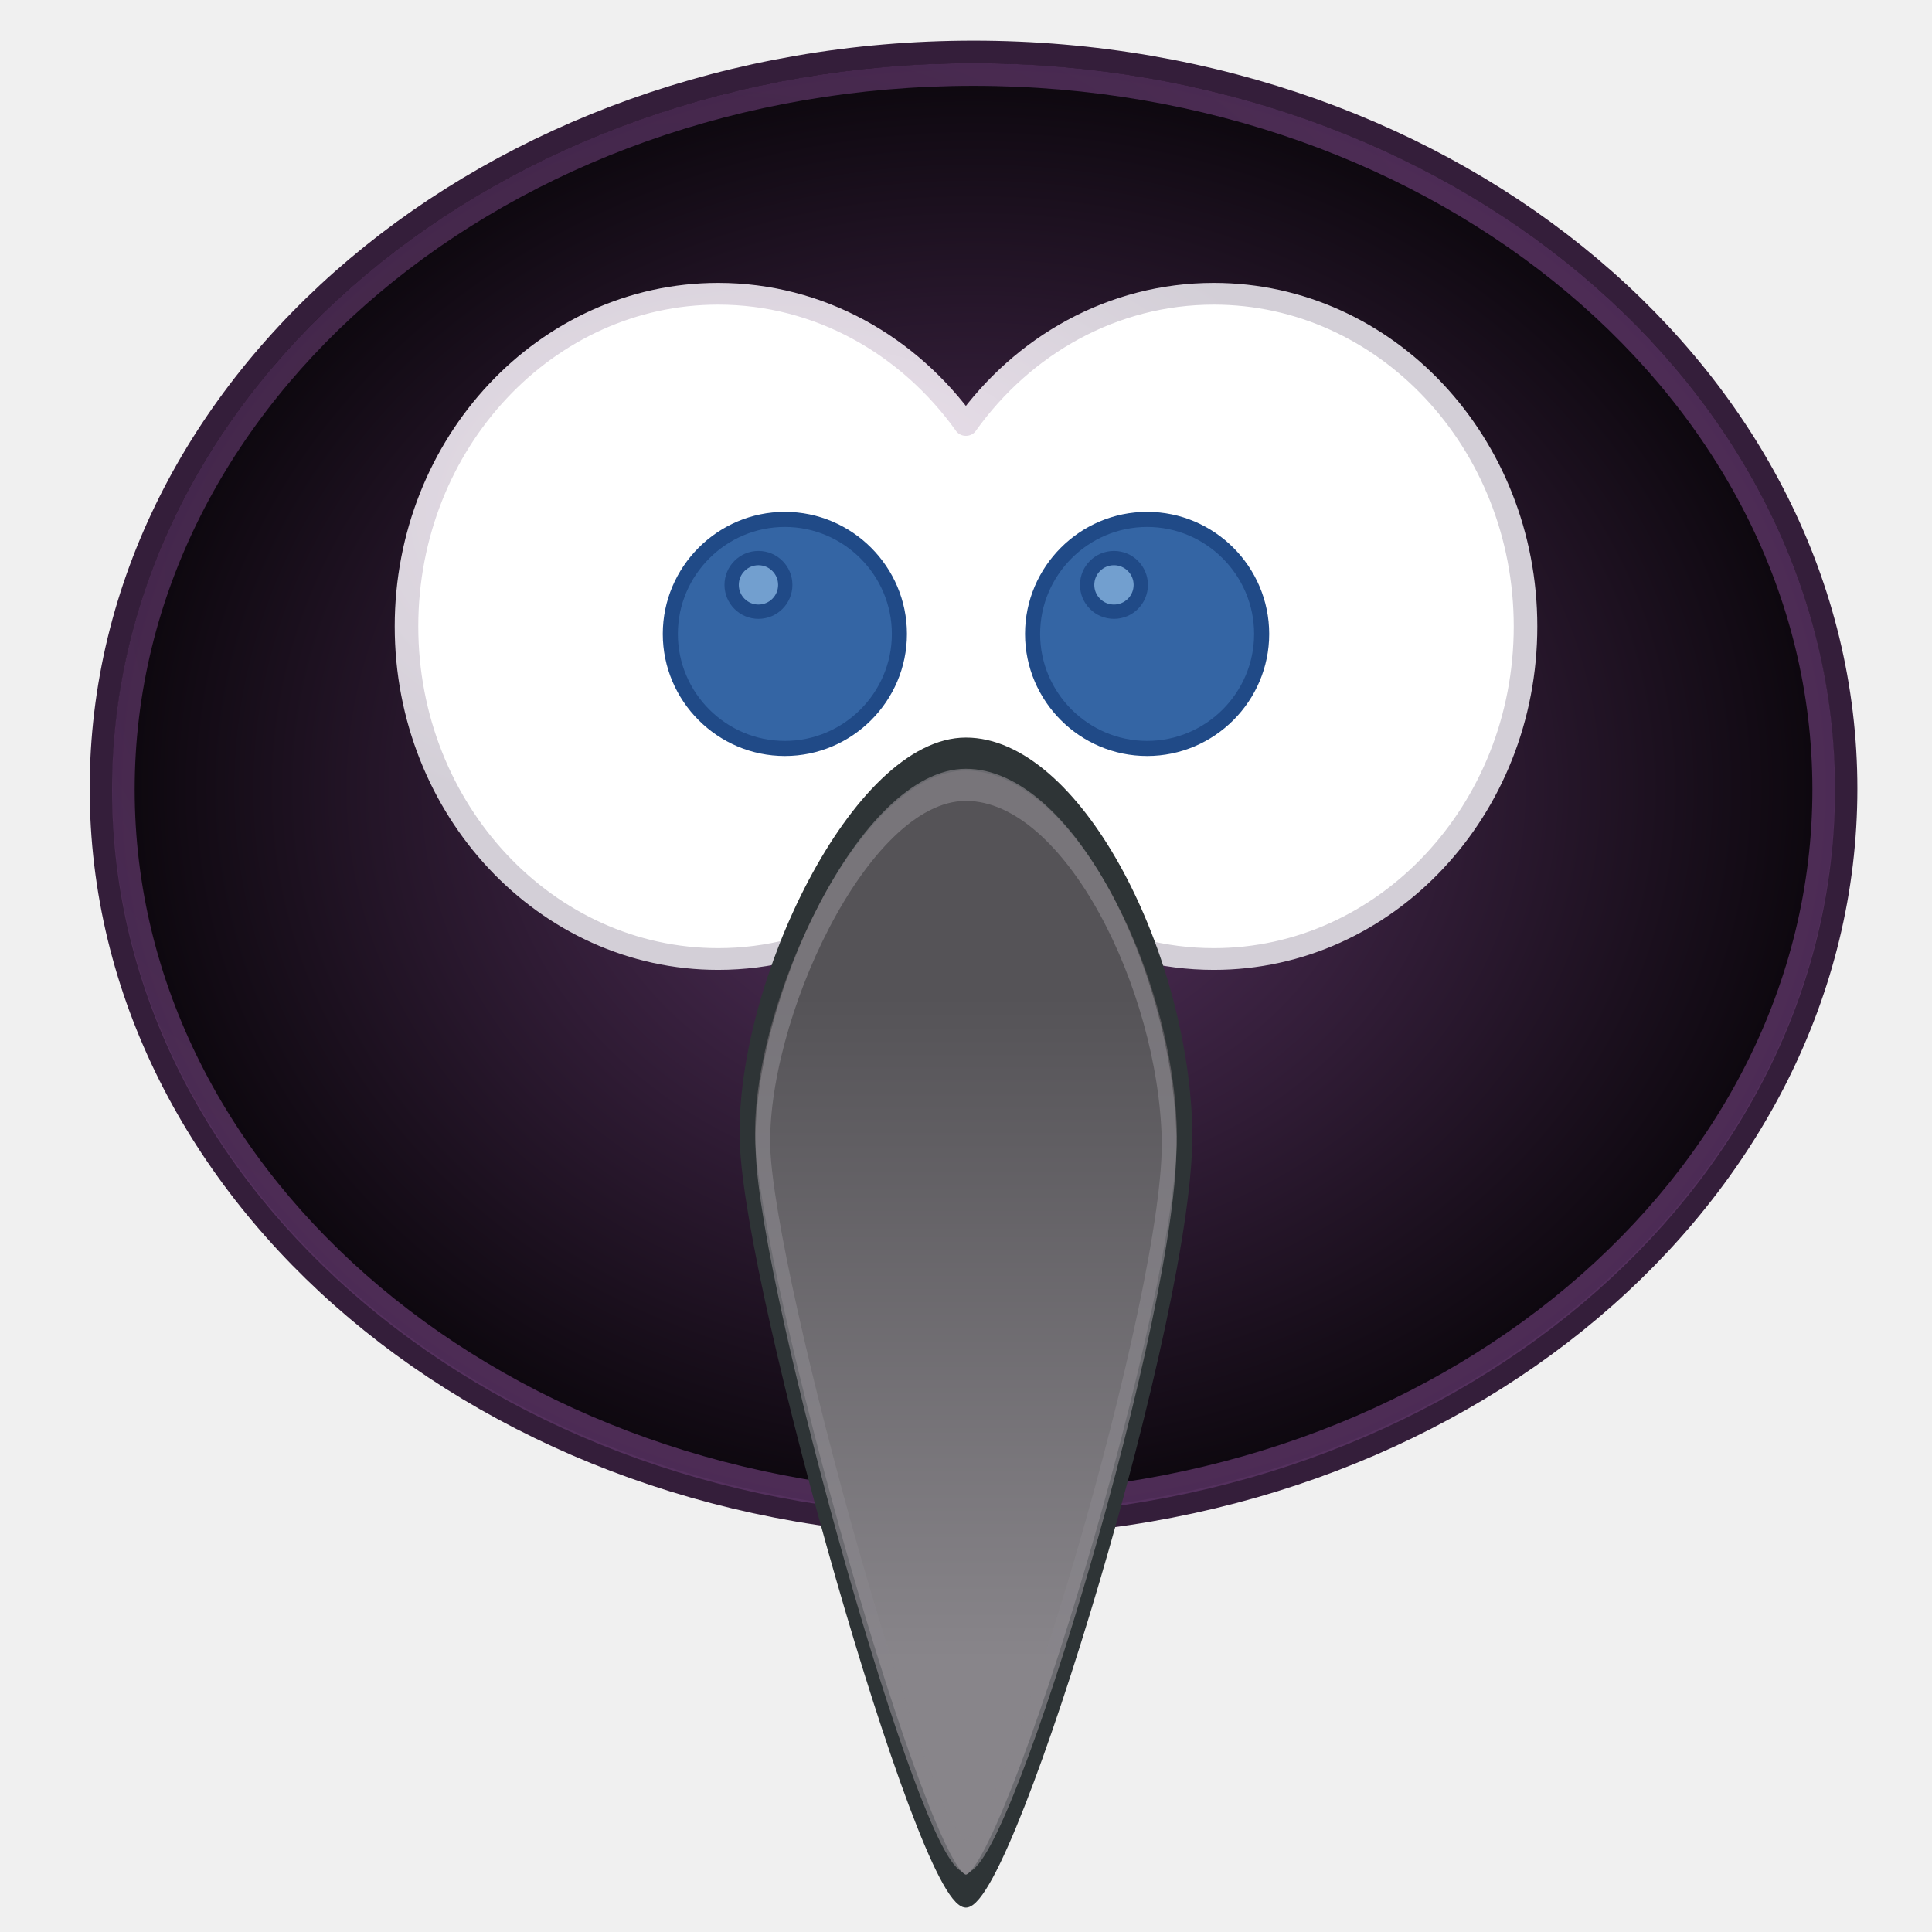
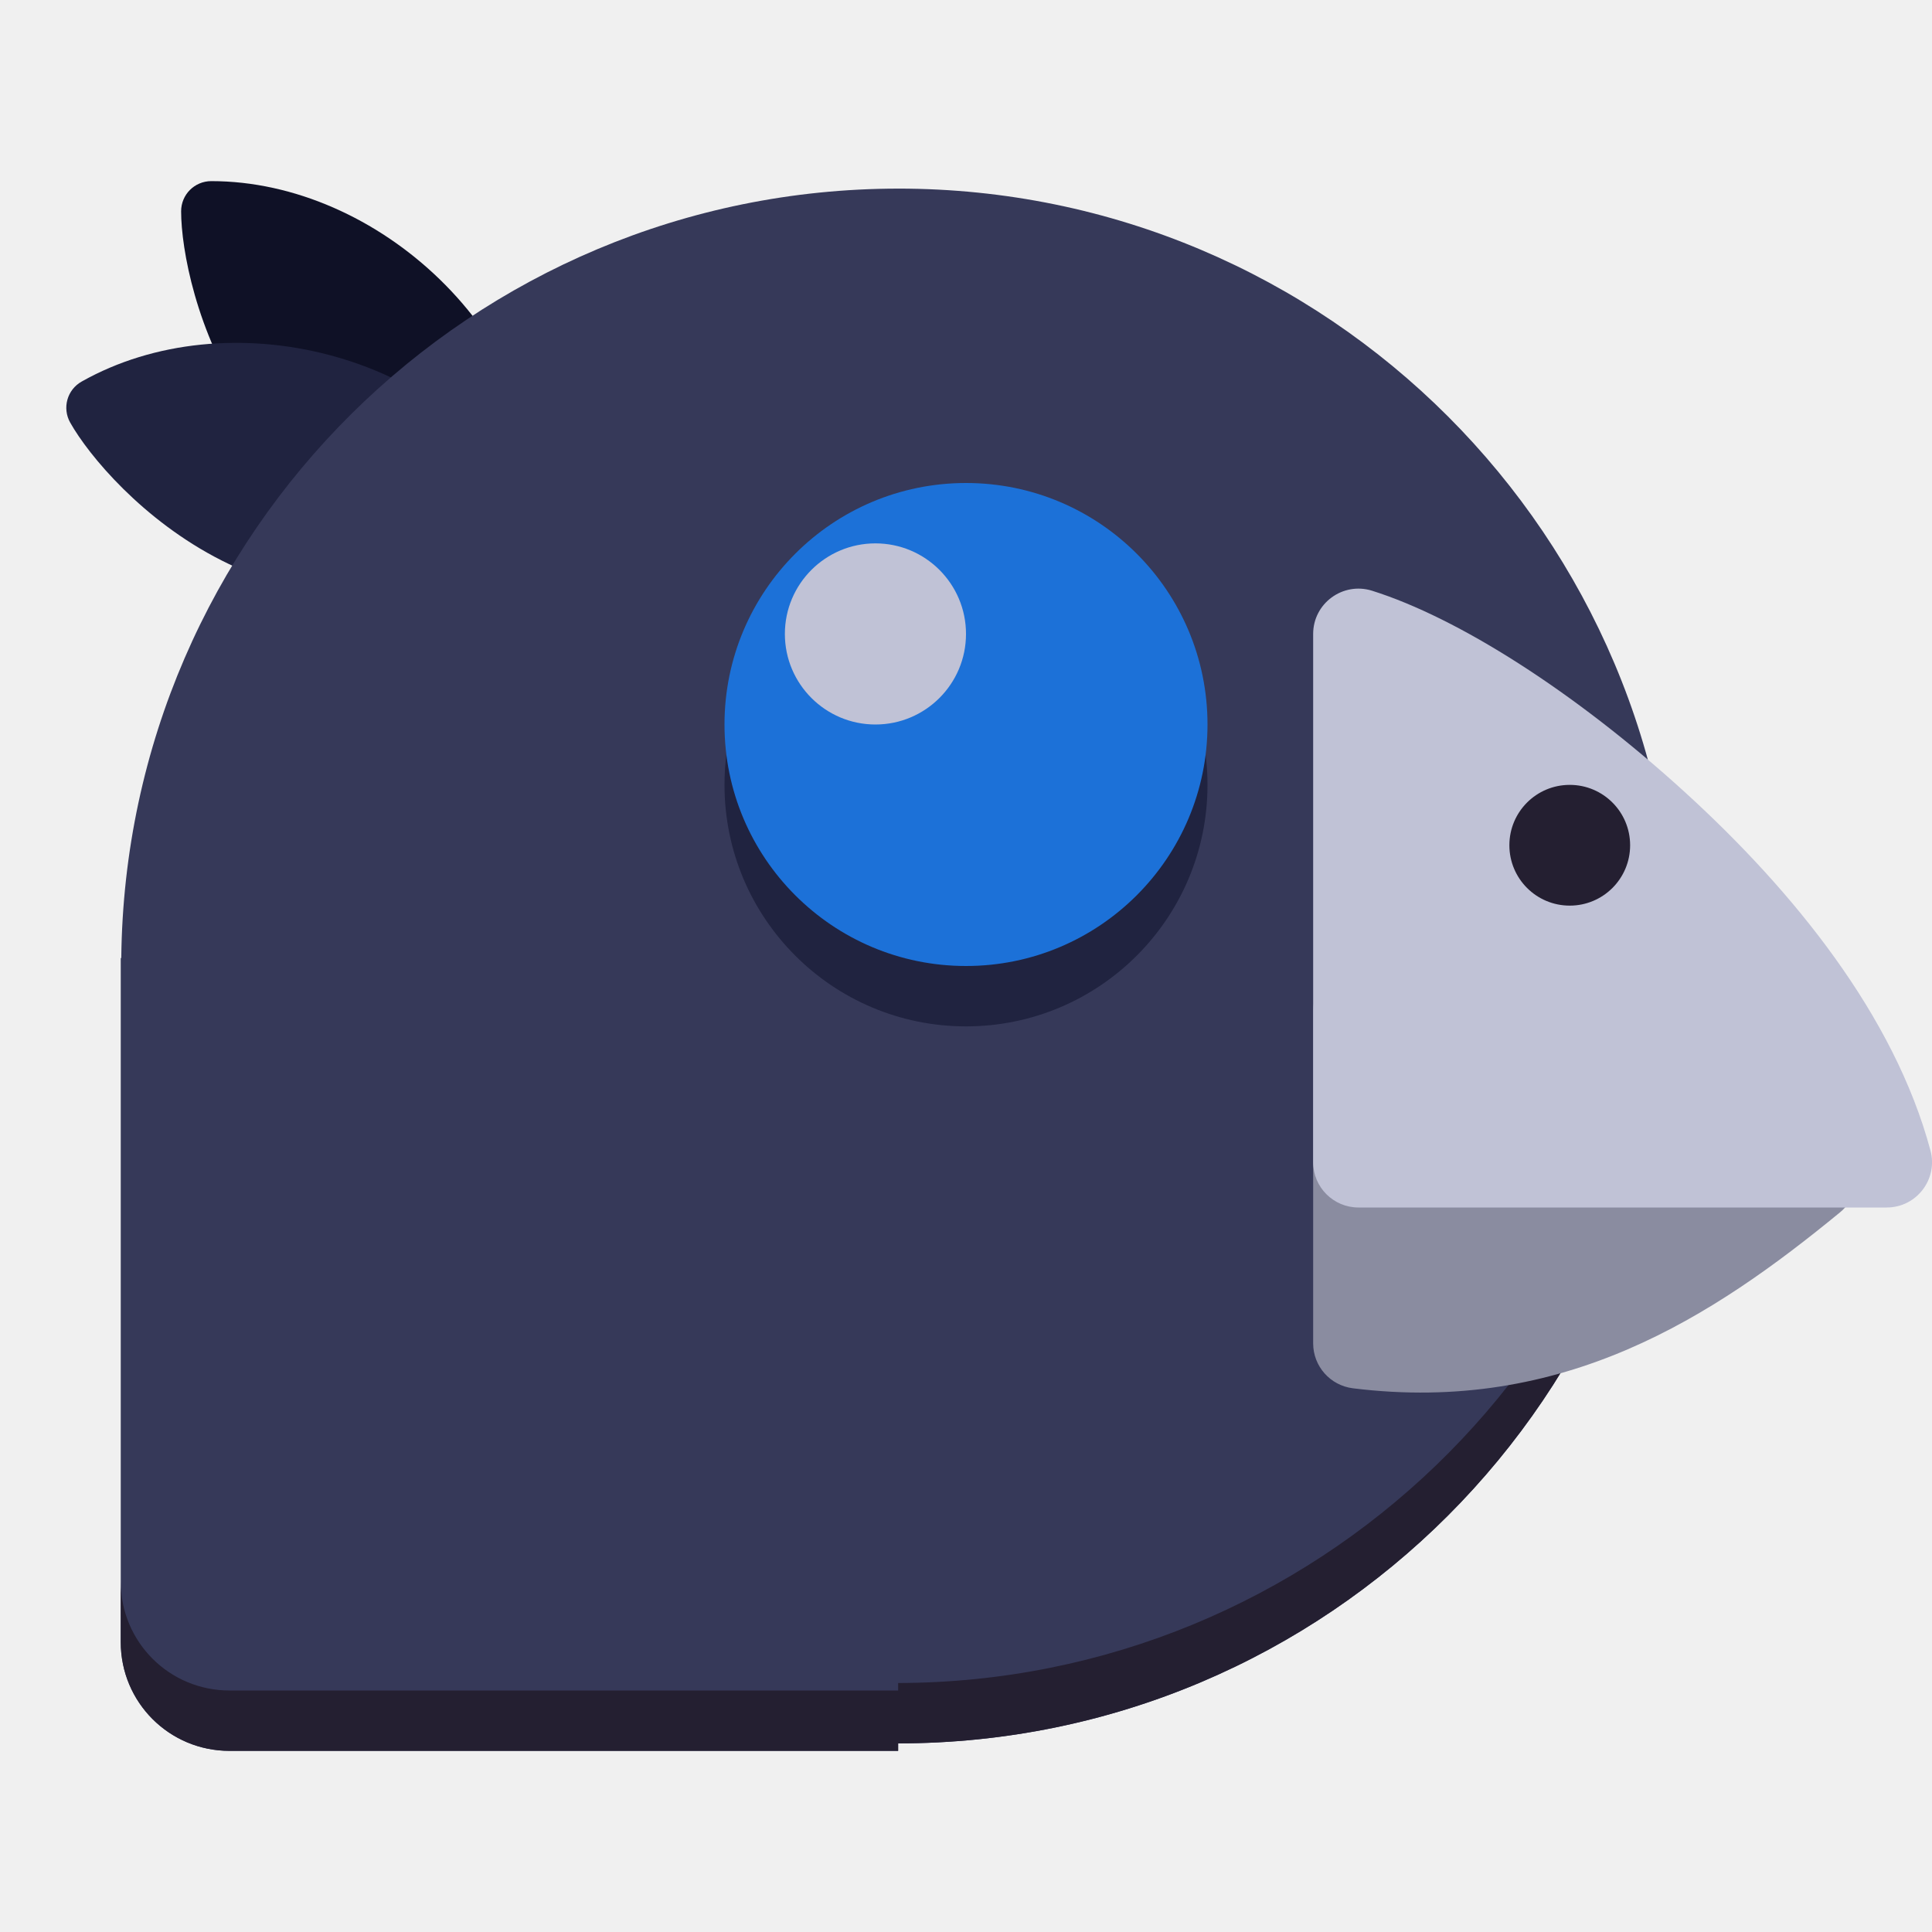
- <svg xmlns="http://www.w3.org/2000/svg" xmlns:xlink="http://www.w3.org/1999/xlink" width="512" height="512" viewBox="0 0 135.467 135.467" version="1.1" id="svg1301">
-   <defs id="defs1295">
-     <linearGradient id="linearGradient2057">
-       <stop style="stop-color:#46284d;stop-opacity:1" offset="0" id="stop2053" />
-       <stop style="stop-color:#5c3566;stop-opacity:1" offset="1" id="stop2055" />
-     </linearGradient>
-     <linearGradient id="linearGradient2049">
-       <stop style="stop-color:#eee2ee;stop-opacity:1" offset="0" id="stop2045" />
-       <stop style="stop-color:#d3cfd7;stop-opacity:1" offset="1" id="stop2047" />
-     </linearGradient>
-     <linearGradient id="linearGradient2023">
-       <stop style="stop-color:#5c3566;stop-opacity:1" offset="0" id="stop2019" />
-       <stop style="stop-color:#0a060b;stop-opacity:1" offset="1" id="stop2021" />
-     </linearGradient>
-     <linearGradient xlink:href="#linearGradient5954" id="linearGradient6270" gradientUnits="userSpaceOnUse" x1="194.684" y1="105.439" x2="194.684" y2="132.012" />
-     <linearGradient id="linearGradient5954">
-       <stop style="stop-color:#555357;stop-opacity:1" offset="0" id="stop5956" />
-       <stop style="stop-color:#88858a;stop-opacity:1" offset="1" id="stop5958" />
-     </linearGradient>
-     <linearGradient xlink:href="#linearGradient5954" id="linearGradient1993" gradientUnits="userSpaceOnUse" x1="194.482" y1="105.051" x2="194.482" y2="132.106" />
-     <radialGradient xlink:href="#linearGradient2023" id="radialGradient2027" cx="68.07" cy="228.863" fx="68.07" fy="228.863" r="61.383" gradientTransform="matrix(1.004528,0,0,0.8480834,-0.1158457,22.73622)" gradientUnits="userSpaceOnUse" />
-     <radialGradient xlink:href="#linearGradient2049" id="radialGradient2051" cx="-199.884" cy="751.411" fx="-199.884" fy="751.411" r="142.83" gradientTransform="matrix(1,0,0,0.6506508,0,279.0802)" gradientUnits="userSpaceOnUse" />
-     <radialGradient xlink:href="#linearGradient2057" id="radialGradient2061" cx="48.683" cy="210.217" fx="48.683" fy="210.217" r="60.325" gradientUnits="userSpaceOnUse" gradientTransform="matrix(1.001069,0,0,0.8419914,-0.07299608,24.30305)" />
-     <radialGradient xlink:href="#linearGradient2049" id="radialGradient2214" gradientUnits="userSpaceOnUse" gradientTransform="matrix(1,0,0,0.6506508,0,279.0802)" cx="-204.979" cy="751.574" fx="-204.979" fy="751.574" r="142.83" />
-   </defs>
-   <g id="layer1" transform="translate(0,-161.5333)">
-     <ellipse style="opacity:1;fill:url(#radialGradient2027);fill-opacity:1;fill-rule:evenodd;stroke:#341e3a;stroke-width:1.588;stroke-linecap:butt;stroke-linejoin:round;stroke-miterlimit:4;stroke-dasharray:none;stroke-dashoffset:0;stroke-opacity:1" id="path2016" cx="68.262" cy="216.831" rx="61.179" ry="51.654" />
-     <g id="g6326" clip-path="none" transform="matrix(0.2796413,0,0,0.258007,112.3538,-0.656622)" style="stroke:url(#radialGradient2051);stroke-width:3.601;stroke-miterlimit:4;stroke-dasharray:none">
-       <path id="path2387_1_" style="fill:#ffffff;fill-opacity:1;stroke:url(#radialGradient2214);stroke-width:5.91;stroke-linecap:round;stroke-linejoin:round;stroke-miterlimit:4;stroke-dasharray:none;stroke-opacity:1" d="m -221.696,708.462 c -43.129,0 -78.155,40.498 -78.155,90.397 0,49.899 35.026,90.394 78.155,90.394 25.342,0 47.831,-13.999 62.107,-35.661 14.276,21.678 36.814,35.661 62.17,35.661 43.124,0 78.153,-40.498 78.153,-90.394 0,-49.902 -35.029,-90.397 -78.153,-90.397 -25.353,0 -47.894,13.988 -62.17,35.664 -14.276,-21.656 -36.77,-35.664 -62.107,-35.664 z" />
-     </g>
-     <ellipse cy="216.898" cx="68.262" id="circle2039" style="opacity:0.797;fill:none;fill-opacity:1;fill-rule:evenodd;stroke:url(#radialGradient2061);stroke-width:1.586;stroke-linecap:butt;stroke-linejoin:round;stroke-miterlimit:4;stroke-dasharray:none;stroke-dashoffset:0;stroke-opacity:1" rx="59.612" ry="50.139" />
-     <g transform="matrix(0.8094855,0,0,1.723037,-89.70348,50.35245)" id="g4231" style="stroke:#2e3436;stroke-width:1.344;stroke-miterlimit:4;stroke-dasharray:none;stroke-opacity:1">
-       <g id="g319" style="fill:url(#linearGradient6270);fill-opacity:1;stroke:#2e3436;stroke-width:1.344;stroke-miterlimit:4;stroke-dasharray:none;stroke-opacity:1">
-         <linearGradient x1="348.288" y1="-137.292" x2="361.629" y2="-137.292" id="linearGradient4266" gradientUnits="userSpaceOnUse" gradientTransform="matrix(0.6415,0,0,-0.7781,-31.1663,4.888)">
-           <stop style="stop-color:#fbb045;stop-opacity:1;fill-opacity:1;fill:url(#linearGradient5960)" offset="0" id="stop4268" />
-           <stop style="stop-color:#c77829;stop-opacity:1;fill-opacity:1;fill:url(#linearGradient5960)" offset="1" id="stop4270" />
-         </linearGradient>
-         <path d="m 194.482,95.213 c -9.511,0 -19.326,9.801 -18.918,15.724 0.406,5.924 15.255,30.546 18.918,30.546 3.665,0 19.345,-24.128 18.937,-31.04 -0.406,-6.911 -9.426,-15.23 -18.937,-15.23 z" style="display:inline;fill:url(#linearGradient1993);fill-opacity:1;stroke:#2e3436;stroke-width:1.344;stroke-miterlimit:4;stroke-dasharray:none;stroke-opacity:1" id="path2391_1_" />
-       </g>
-     </g>
-     <path id="path6283" d="m 55.034,197.952 c -4.42,0 -8.032,3.611 -8.032,8.031 0,4.42 3.611,8.03 8.032,8.03 4.419,0 8.03,-3.61 8.03,-8.03 0,-4.42 -3.611,-8.031 -8.03,-8.031 z" style="color:#000000;font-style:normal;font-variant:normal;font-weight:normal;font-stretch:normal;line-height:normal;font-family:sans-serif;-inkscape-font-specification:sans-serif;text-indent:0;text-align:start;text-decoration:none;text-decoration-line:none;letter-spacing:normal;word-spacing:normal;text-transform:none;writing-mode:lr-tb;direction:ltr;baseline-shift:baseline;text-anchor:start;clip-rule:nonzero;display:inline;overflow:visible;visibility:visible;color-interpolation:sRGB;color-interpolation-filters:linearRGB;fill:#3465a4;fill-opacity:1;fill-rule:nonzero;stroke:#204a87;stroke-width:1.058;stroke-miterlimit:4;stroke-dasharray:none;stroke-opacity:1;marker:none;color-rendering:auto;image-rendering:auto;shape-rendering:auto;text-rendering:auto;enable-background:accumulate" />
-     <path style="color:#000000;font-style:normal;font-variant:normal;font-weight:normal;font-stretch:normal;line-height:normal;font-family:sans-serif;-inkscape-font-specification:sans-serif;text-indent:0;text-align:start;text-decoration:none;text-decoration-line:none;letter-spacing:normal;word-spacing:normal;text-transform:none;writing-mode:lr-tb;direction:ltr;baseline-shift:baseline;text-anchor:start;clip-rule:nonzero;display:inline;overflow:visible;visibility:visible;color-interpolation:sRGB;color-interpolation-filters:linearRGB;fill:#3465a4;fill-opacity:1;fill-rule:nonzero;stroke:#204a87;stroke-width:1.058;stroke-miterlimit:4;stroke-dasharray:none;stroke-opacity:1;marker:none;color-rendering:auto;image-rendering:auto;shape-rendering:auto;text-rendering:auto;enable-background:accumulate" d="m 80.434,197.952 c -4.42,0 -8.032,3.611 -8.032,8.031 0,4.42 3.611,8.03 8.032,8.03 4.419,0 8.03,-3.61 8.03,-8.03 0,-4.42 -3.611,-8.031 -8.03,-8.031 z" id="path3301_1_" />
-     <circle style="opacity:1;fill:#729fcf;fill-opacity:1;fill-rule:evenodd;stroke:#204a87;stroke-width:1.003;stroke-linecap:butt;stroke-linejoin:round;stroke-miterlimit:4;stroke-dasharray:none;stroke-dashoffset:0;stroke-opacity:1" id="path1999" cx="53.181" cy="202.544" r="1.88" />
-     <circle style="opacity:1;fill:#729fcf;fill-opacity:1;fill-rule:evenodd;stroke:#204a87;stroke-width:1.003;stroke-linecap:butt;stroke-linejoin:round;stroke-miterlimit:4;stroke-dasharray:none;stroke-dashoffset:0;stroke-opacity:1" id="path1999-3" cx="78.108" cy="202.544" r="1.88" />
-     <g style="display:inline;fill:none;stroke:#88858a;stroke-width:1.358;stroke-miterlimit:4;stroke-dasharray:none;stroke-opacity:1" id="g2073" transform="matrix(0.7590433,0,0,1.657581,-79.87251,58.24736)">
-       <g style="fill:none;fill-opacity:1;stroke:#88858a;stroke-width:1.358;stroke-miterlimit:4;stroke-dasharray:none;stroke-opacity:1" id="g2071">
-         <linearGradient gradientTransform="matrix(0.6415,0,0,-0.7781,-31.1663,4.888)" gradientUnits="userSpaceOnUse" id="linearGradient2067" y2="-137.292" x2="361.629" y1="-137.292" x1="348.288">
-           <stop id="stop2063" offset="0" style="stop-color:#fbb045;stop-opacity:1;fill-opacity:1;fill:url(#linearGradient5960)" />
-           <stop id="stop2065" offset="1" style="stop-color:#c77829;stop-opacity:1;fill-opacity:1;fill:url(#linearGradient5960)" />
-         </linearGradient>
-         <path id="path2069" style="display:inline;opacity:0.685;fill:none;fill-opacity:1;stroke:#88858a;stroke-width:1.358;stroke-miterlimit:4;stroke-dasharray:none;stroke-opacity:1" d="m 194.456,95.511 c -9.426,0 -19.154,9.603 -18.749,15.406 0.402,5.804 15.119,29.929 18.749,29.929 3.632,0 19.172,-23.641 18.767,-30.413 -0.402,-6.771 -9.342,-14.922 -18.767,-14.922 z" />
-       </g>
-     </g>
-   </g>
+ <svg xmlns="http://www.w3.org/2000/svg" height="128px" viewBox="0 0 128 128" width="128px">
+   <path d="m 14 12 c 11 0 22 10 22 22 c 0 1.109 -0.891 2 -2 2 c -18 0 -22 -17 -22 -22 c 0 -1.109 0.891 -2 2 -2 z m 0 0" fill="#0f1126" />
+   <path d="m 5.414 25.277 c 9.582 -5.402 24.074 -2.094 29.965 8.359 c 0.547 0.965 0.207 2.18 -0.758 2.727 c -15.684 8.836 -27.516 -4.008 -29.969 -8.363 c -0.543 -0.965 -0.207 -2.18 0.762 -2.723 z m 0 0" fill="#202340" />
+   <path d="m 59.504 12.496 c -28.227 0.02 -51.18 22.758 -51.469 50.984 c -0.012 -0.008 -0.023 -0.012 -0.035 -0.016 v 45.328 c 0 3.992 3.215 7.207 7.207 7.207 h 44.297 v -0.496 c 28.445 0 51.504 -23.059 51.504 -51.504 s -23.059 -51.504 -51.504 -51.504 z m 0 0" fill="#363959" />
+   <path d="m 80 52 c 0 8.836 -7.164 16 -16 16 s -16 -7.164 -16 -16 s 7.164 -16 16 -16 s 16 7.164 16 16 z m 0 0" fill="#202340" />
+   <path d="m 80 48 c 0 8.836 -7.164 16 -16 16 s -16 -7.164 -16 -16 s 7.164 -16 16 -16 s 16 7.164 16 16 z m 0 0" fill="#1c71d8" />
+   <path d="m 64 42 c 0 3.312 -2.688 6 -6 6 s -6 -2.688 -6 -6 s 2.688 -6 6 -6 s 6 2.688 6 6 z m 0 0" fill="#c0c2d6" />
+   <path d="m 110.863 62 c -1.07 27.605 -23.734 49.449 -51.359 49.504 v 0.496 h -44.297 c -3.992 0 -7.207 -3.215 -7.207 -7.207 v 4 c 0 3.992 3.215 7.207 7.207 7.207 h 44.297 v -0.496 c 28.445 0 51.504 -23.059 51.504 -51.504 c -0.035 -0.668 -0.082 -1.336 -0.145 -2 z m 0 0" fill="#241f31" />
+   <path d="m 91.031 64.184 c -1.957 -0.719 -4.031 0.73 -4.031 2.816 v 22 c 0 1.516 1.129 2.789 2.629 2.977 c 13.965 1.734 23.848 -4.734 32.277 -11.656 c 1.789 -1.477 1.305 -4.336 -0.875 -5.137 z m 0 0" fill="#8a8ca0" />
+   <path d="m 90.902 39.137 c -1.934 -0.605 -3.902 0.836 -3.902 2.863 v 35 c 0 1.656 1.344 3 3 3 h 35 c 1.973 0 3.41 -1.871 2.898 -3.777 c -2.395 -8.938 -9.07 -17.188 -16.324 -23.789 c -7.254 -6.602 -14.961 -11.5 -20.672 -13.297 z m 0 0" fill="#c0c2d6" />
+   <path d="m 108 56 c 0 2.211 -1.789 4 -4 4 s -4 -1.789 -4 -4 s 1.789 -4 4 -4 s 4 1.789 4 4 z m 0 0" fill="#241f31" />
</svg>
